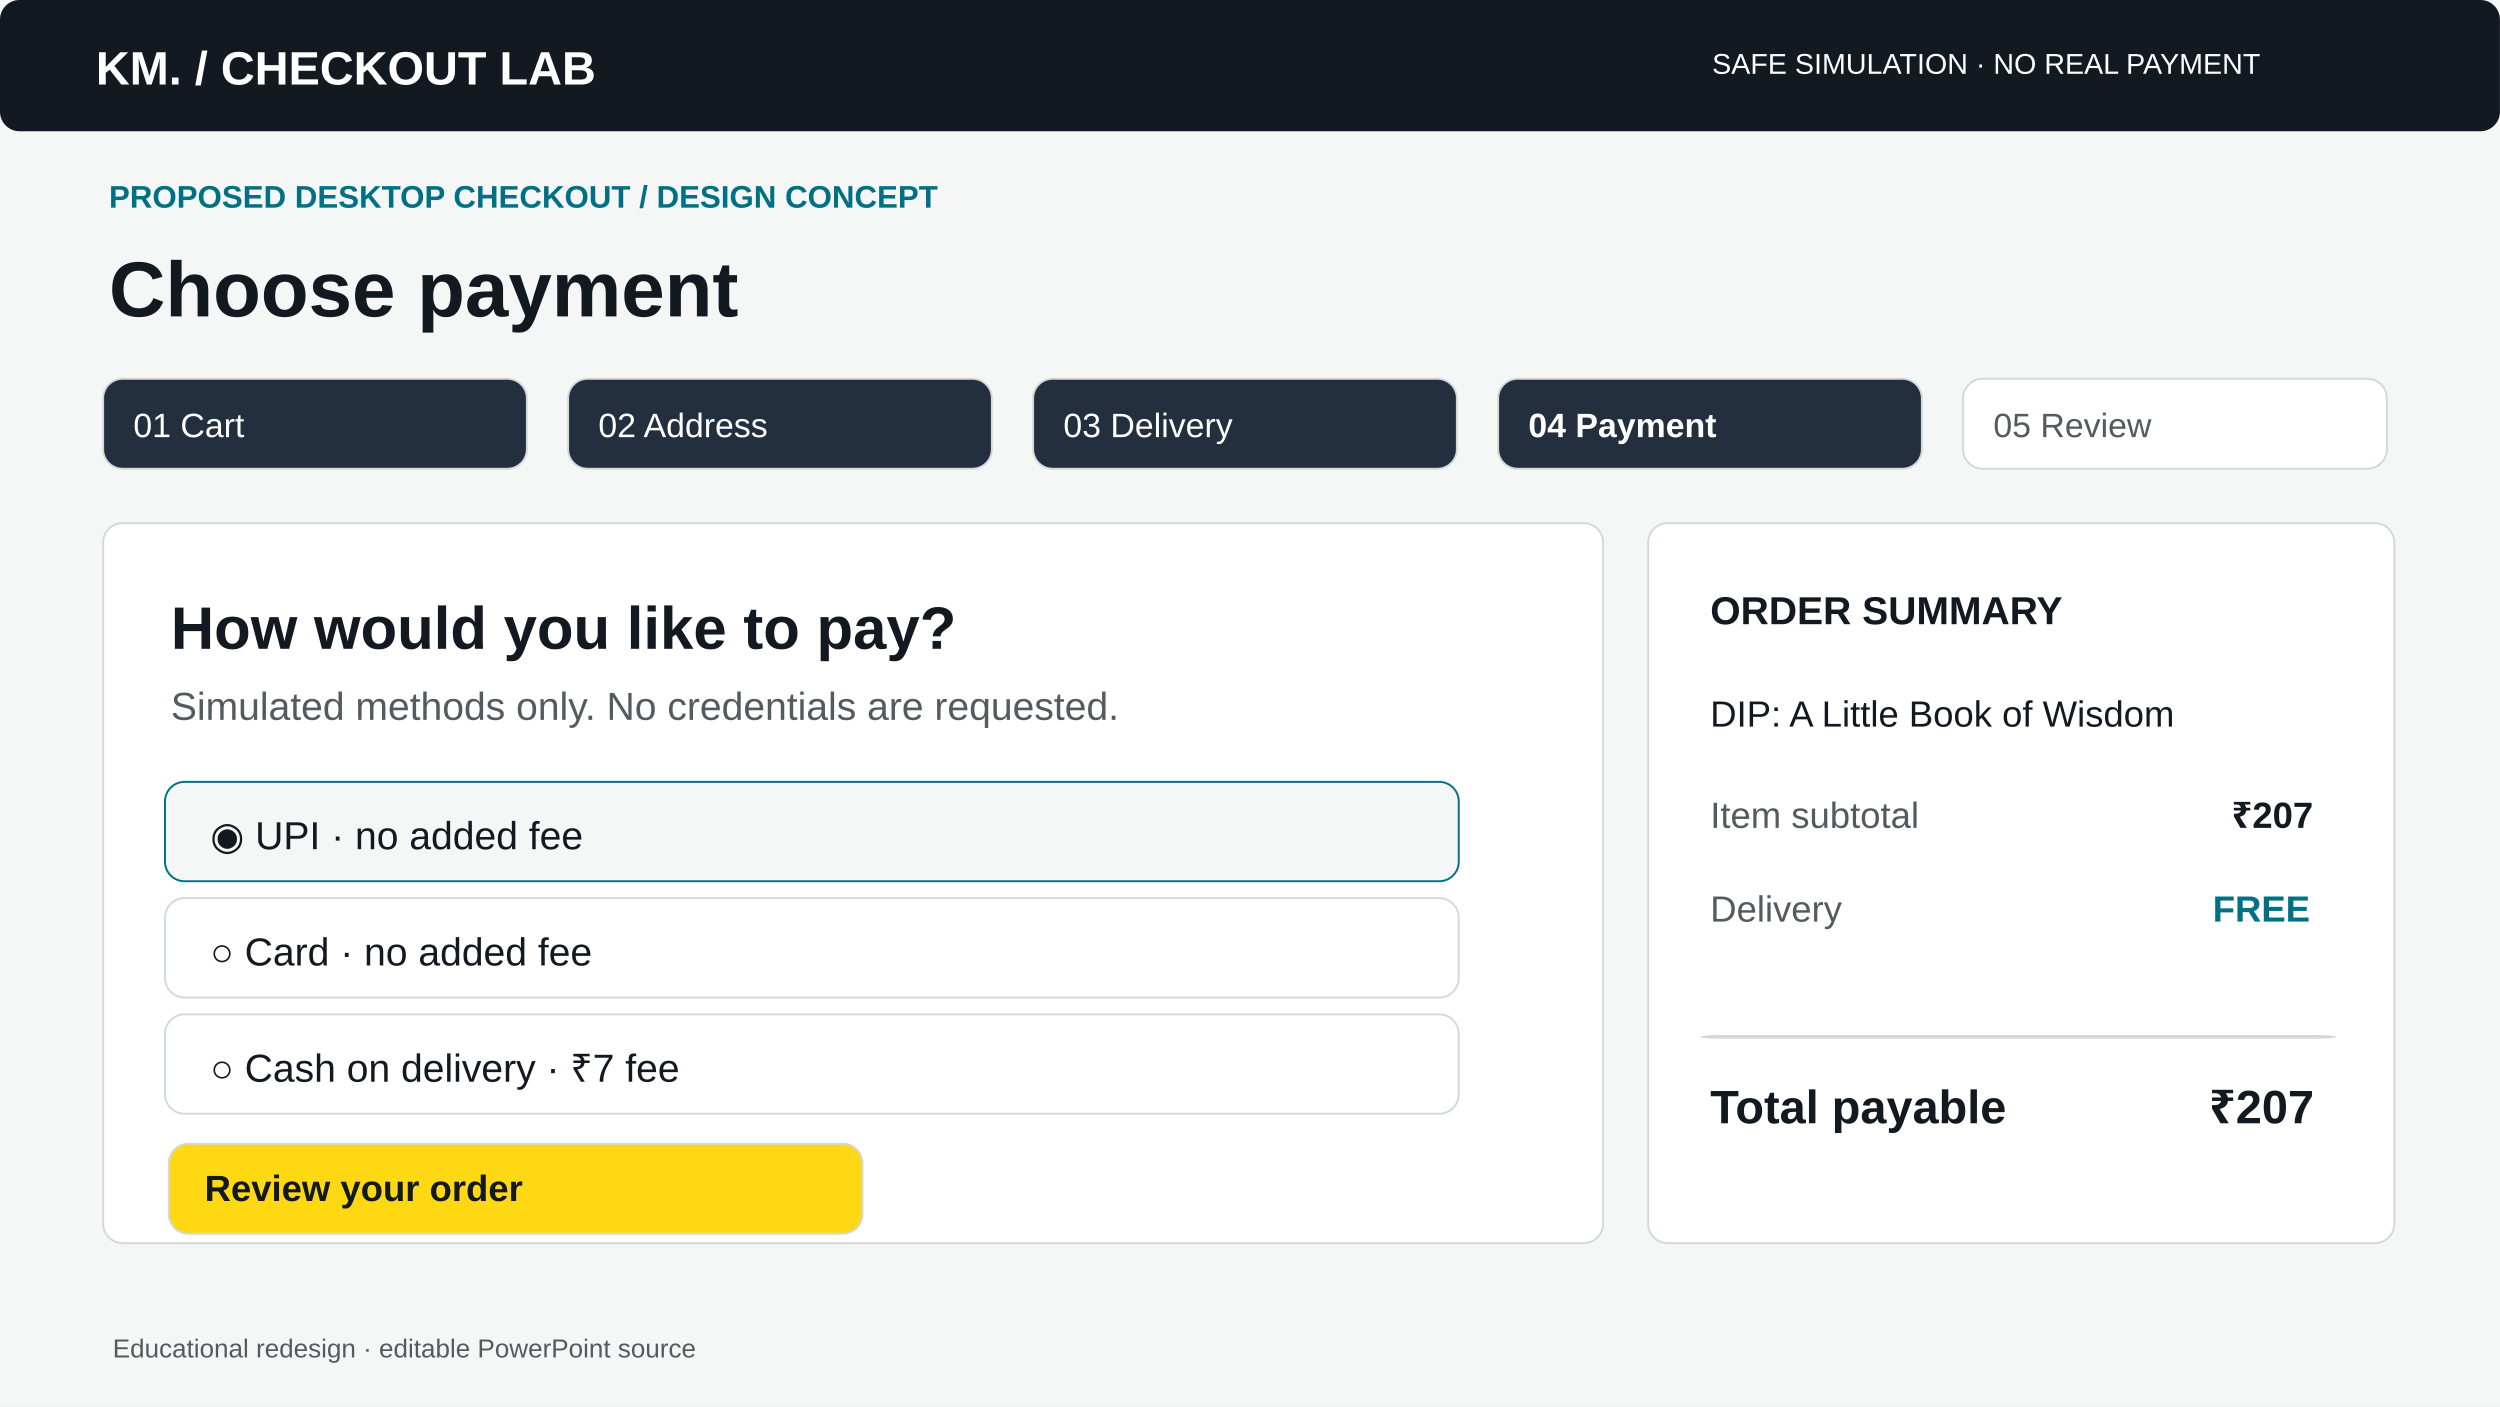
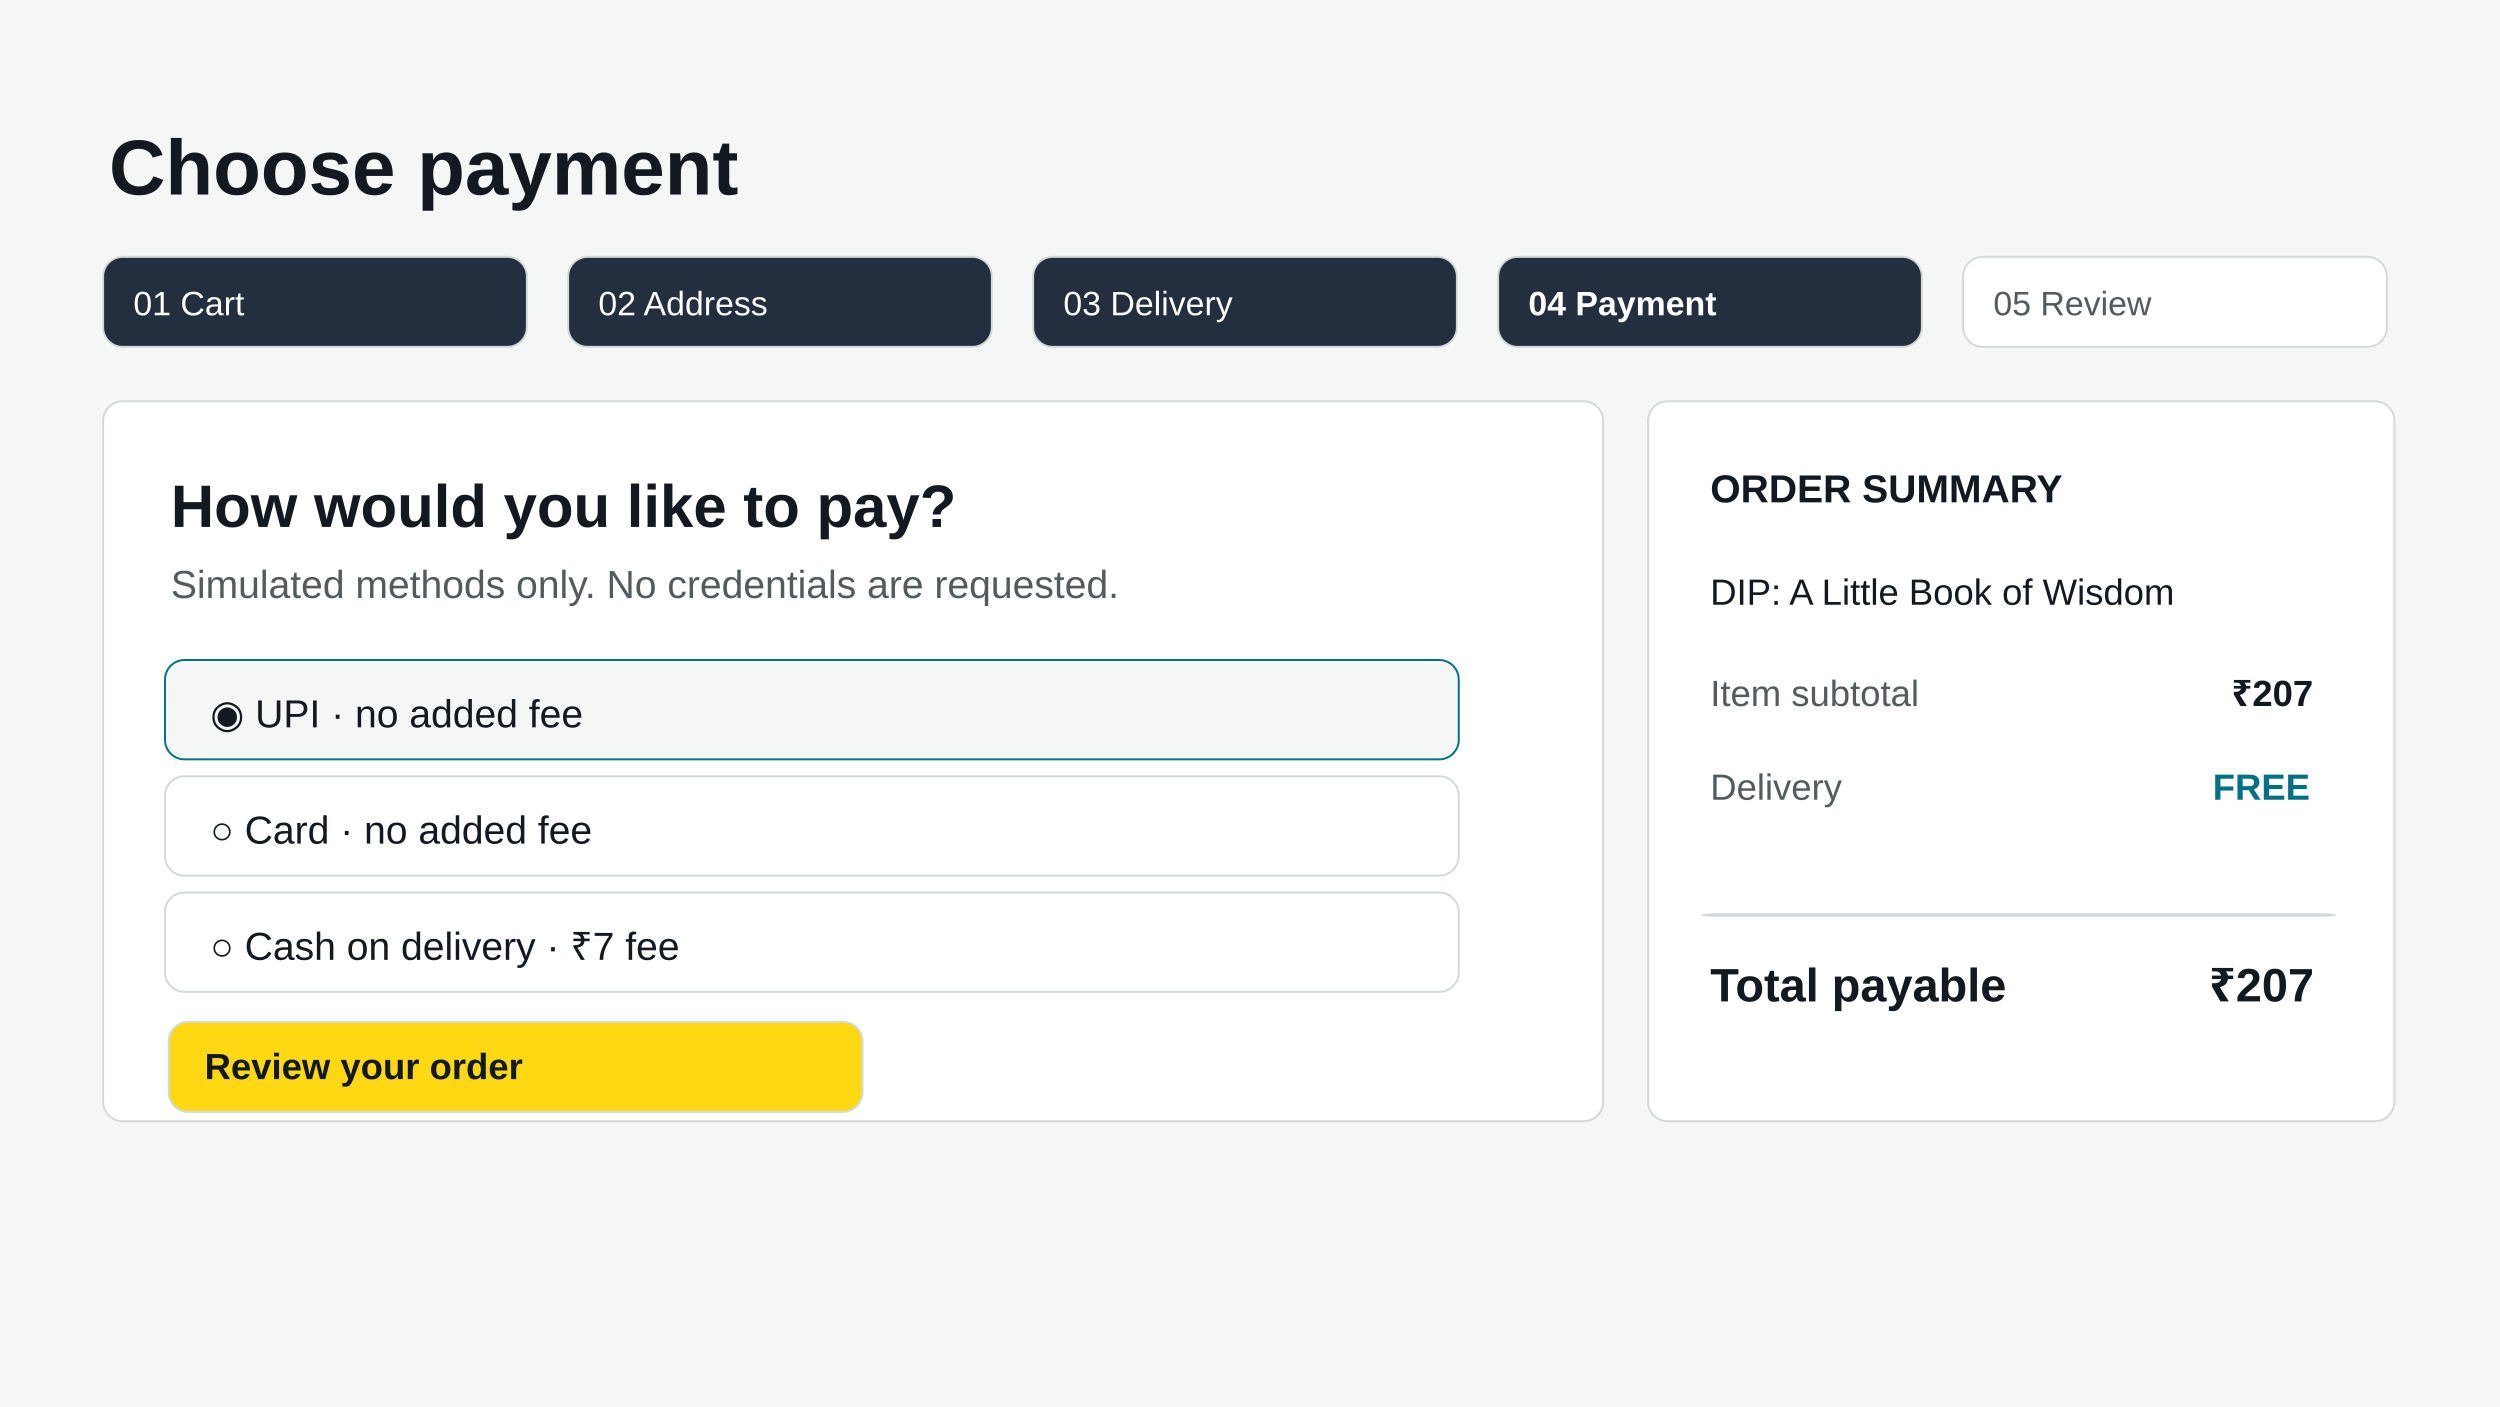
<svg xmlns="http://www.w3.org/2000/svg" width="1280" height="720" viewBox="0 0 1280 720">
  <rect width="1280" height="720" fill="#f5f6f6" />
-   <rect x="0.0" y="0.0" width="1279.97" height="67.2" rx="10" fill="#131921" stroke="none" />
-   <text x="49.08" y="43.28" fill="#FFFFFF" font-family="Arial, sans-serif" font-size="24.0" font-weight="700">KM.  /  CHECKOUT LAB</text>
-   <text x="876.6" y="37.79" fill="#FFFFFF" font-family="Arial, sans-serif" font-size="14.67" font-weight="400">SAFE SIMULATION  ·  NO REAL PAYMENT</text>
-   <text x="55.8" y="106.32" fill="#007185" font-family="Arial, sans-serif" font-size="16.0" font-weight="700">PROPOSED DESKTOP CHECKOUT  /  DESIGN CONCEPT</text>
-   <text x="55.8" y="162.0" fill="#131921" font-family="Arial, sans-serif" font-size="40.0" font-weight="700">Choose payment</text>
-   <rect x="52.8" y="193.92" width="216.96" height="46.08" rx="10" fill="#232F3E" stroke="#D3D9D9" />
-   <text x="68.28" y="223.81" fill="#FFFFFF" font-family="Arial, sans-serif" font-size="17.33" font-weight="400">01  Cart</text>
-   <rect x="290.88" y="193.92" width="216.96" height="46.08" rx="10" fill="#232F3E" stroke="#D3D9D9" />
-   <text x="306.36" y="223.81" fill="#FFFFFF" font-family="Arial, sans-serif" font-size="17.33" font-weight="400">02  Address</text>
-   <rect x="528.96" y="193.92" width="216.96" height="46.08" rx="10" fill="#232F3E" stroke="#D3D9D9" />
-   <text x="544.44" y="223.81" fill="#FFFFFF" font-family="Arial, sans-serif" font-size="17.33" font-weight="400">03  Delivery</text>
-   <rect x="767.04" y="193.92" width="216.96" height="46.08" rx="10" fill="#232F3E" stroke="#D3D9D9" />
-   <text x="782.52" y="223.81" fill="#FFFFFF" font-family="Arial, sans-serif" font-size="17.33" font-weight="700">04  Payment</text>
-   <rect x="1005.12" y="193.92" width="216.96" height="46.08" rx="10" fill="#FFFFFF" stroke="#D3D9D9" />
-   <text x="1020.6" y="223.81" fill="#535B5E" font-family="Arial, sans-serif" font-size="17.33" font-weight="400">05  Review</text>
-   <rect x="52.8" y="267.84" width="768.0" height="368.64" rx="10" fill="#FFFFFF" stroke="#D3D9D9" />
-   <rect x="843.84" y="267.84" width="382.08" height="368.64" rx="10" fill="#FFFFFF" stroke="#D3D9D9" />
-   <text x="875.64" y="319.6" fill="#131921" font-family="Arial, sans-serif" font-size="20.0" font-weight="700">ORDER SUMMARY</text>
-   <text x="875.64" y="372.03" fill="#131921" font-family="Arial, sans-serif" font-size="18.67" font-weight="400">DIP: A Little Book of Wisdom</text>
-   <text x="875.64" y="423.87" fill="#535B5E" font-family="Arial, sans-serif" font-size="18.67" font-weight="400">Item subtotal</text>
-   <text x="1142.52" y="423.87" fill="#131921" font-family="Arial, sans-serif" font-size="18.67" font-weight="700">₹207</text>
-   <text x="875.64" y="471.87" fill="#535B5E" font-family="Arial, sans-serif" font-size="18.67" font-weight="400">Delivery</text>
-   <text x="1132.92" y="471.87" fill="#007185" font-family="Arial, sans-serif" font-size="18.67" font-weight="700">FREE</text>
-   <rect x="870.72" y="529.92" width="325.44" height="1.92" rx="10" fill="#D3D9D9" stroke="none" />
-   <text x="875.64" y="575.12" fill="#131921" font-family="Arial, sans-serif" font-size="24.0" font-weight="700">Total payable</text>
-   <text x="1131.0" y="575.12" fill="#131921" font-family="Arial, sans-serif" font-size="24.0" font-weight="700">₹207</text>
-   <text x="57.72" y="695.01" fill="#535B5E" font-family="Arial, sans-serif" font-size="13.33" font-weight="400">Educational redesign · editable PowerPoint source</text>
-   <text x="87.48" y="332.19" fill="#131921" font-family="Arial, sans-serif" font-size="30.67" font-weight="700">How would you like to pay?</text>
-   <text x="87.48" y="368.56" fill="#535B5E" font-family="Arial, sans-serif" font-size="20.0" font-weight="400">Simulated methods only. No credentials are requested.</text>
-   <rect x="84.48" y="400.32" width="662.4" height="50.88" rx="10" fill="#F5F6F6" stroke="#007185" />
-   <text x="107.64" y="434.8" fill="#131921" font-family="Arial, sans-serif" font-size="20.0" font-weight="400">◉  UPI · no added fee</text>
-   <rect x="84.48" y="459.84" width="662.4" height="50.88" rx="10" fill="#FFFFFF" stroke="#D3D9D9" />
-   <text x="107.64" y="494.32" fill="#131921" font-family="Arial, sans-serif" font-size="20.0" font-weight="400">○  Card · no added fee</text>
-   <rect x="84.48" y="519.36" width="662.4" height="50.88" rx="10" fill="#FFFFFF" stroke="#D3D9D9" />
-   <text x="107.64" y="553.84" fill="#131921" font-family="Arial, sans-serif" font-size="20.0" font-weight="400">○  Cash on delivery · ₹7 fee</text>
-   <rect x="86.4" y="585.6" width="355.2" height="46.08" rx="10" fill="#FFD814" stroke="#D3D9D9" />
-   <text x="104.76" y="614.91" fill="#131921" font-family="Arial, sans-serif" font-size="18.67" font-weight="700">Review your order</text>
+   <text x="55.8" y="99.6" fill="#131921" font-family="Arial, sans-serif" font-size="40.0" font-weight="700">Choose payment</text>
+   <rect x="52.8" y="131.52" width="216.96" height="46.08" rx="10" fill="#232F3E" stroke="#D3D9D9" />
+   <text x="68.28" y="161.41" fill="#FFFFFF" font-family="Arial, sans-serif" font-size="17.33" font-weight="400">01  Cart</text>
+   <rect x="290.88" y="131.52" width="216.96" height="46.08" rx="10" fill="#232F3E" stroke="#D3D9D9" />
+   <text x="306.36" y="161.41" fill="#FFFFFF" font-family="Arial, sans-serif" font-size="17.33" font-weight="400">02  Address</text>
+   <rect x="528.96" y="131.52" width="216.96" height="46.08" rx="10" fill="#232F3E" stroke="#D3D9D9" />
+   <text x="544.44" y="161.41" fill="#FFFFFF" font-family="Arial, sans-serif" font-size="17.33" font-weight="400">03  Delivery</text>
+   <rect x="767.04" y="131.52" width="216.96" height="46.08" rx="10" fill="#232F3E" stroke="#D3D9D9" />
+   <text x="782.52" y="161.41" fill="#FFFFFF" font-family="Arial, sans-serif" font-size="17.33" font-weight="700">04  Payment</text>
+   <rect x="1005.12" y="131.52" width="216.96" height="46.08" rx="10" fill="#FFFFFF" stroke="#D3D9D9" />
+   <text x="1020.6" y="161.41" fill="#535B5E" font-family="Arial, sans-serif" font-size="17.33" font-weight="400">05  Review</text>
+   <rect x="52.8" y="205.44" width="768.0" height="368.64" rx="10" fill="#FFFFFF" stroke="#D3D9D9" />
+   <rect x="843.84" y="205.44" width="382.08" height="368.64" rx="10" fill="#FFFFFF" stroke="#D3D9D9" />
+   <text x="875.64" y="257.2" fill="#131921" font-family="Arial, sans-serif" font-size="20.0" font-weight="700">ORDER SUMMARY</text>
+   <text x="875.64" y="309.63" fill="#131921" font-family="Arial, sans-serif" font-size="18.67" font-weight="400">DIP: A Little Book of Wisdom</text>
+   <text x="875.64" y="361.47" fill="#535B5E" font-family="Arial, sans-serif" font-size="18.67" font-weight="400">Item subtotal</text>
+   <text x="1142.52" y="361.47" fill="#131921" font-family="Arial, sans-serif" font-size="18.67" font-weight="700">₹207</text>
+   <text x="875.64" y="409.47" fill="#535B5E" font-family="Arial, sans-serif" font-size="18.67" font-weight="400">Delivery</text>
+   <text x="1132.92" y="409.47" fill="#007185" font-family="Arial, sans-serif" font-size="18.67" font-weight="700">FREE</text>
+   <rect x="870.72" y="467.52" width="325.44" height="1.92" rx="10" fill="#D3D9D9" stroke="none" />
+   <text x="875.64" y="512.72" fill="#131921" font-family="Arial, sans-serif" font-size="24.0" font-weight="700">Total payable</text>
+   <text x="1131.0" y="512.72" fill="#131921" font-family="Arial, sans-serif" font-size="24.0" font-weight="700">₹207</text>
+   <text x="87.48" y="269.79" fill="#131921" font-family="Arial, sans-serif" font-size="30.67" font-weight="700">How would you like to pay?</text>
+   <text x="87.48" y="306.16" fill="#535B5E" font-family="Arial, sans-serif" font-size="20.0" font-weight="400">Simulated methods only. No credentials are requested.</text>
+   <rect x="84.48" y="337.92" width="662.4" height="50.88" rx="10" fill="#F5F6F6" stroke="#007185" />
+   <text x="107.64" y="372.4" fill="#131921" font-family="Arial, sans-serif" font-size="20.0" font-weight="400">◉  UPI · no added fee</text>
+   <rect x="84.48" y="397.44" width="662.4" height="50.88" rx="10" fill="#FFFFFF" stroke="#D3D9D9" />
+   <text x="107.64" y="431.92" fill="#131921" font-family="Arial, sans-serif" font-size="20.0" font-weight="400">○  Card · no added fee</text>
+   <rect x="84.48" y="456.96" width="662.4" height="50.88" rx="10" fill="#FFFFFF" stroke="#D3D9D9" />
+   <text x="107.64" y="491.44" fill="#131921" font-family="Arial, sans-serif" font-size="20.0" font-weight="400">○  Cash on delivery · ₹7 fee</text>
+   <rect x="86.4" y="523.2" width="355.2" height="46.08" rx="10" fill="#FFD814" stroke="#D3D9D9" />
+   <text x="104.76" y="552.51" fill="#131921" font-family="Arial, sans-serif" font-size="18.67" font-weight="700">Review your order</text>
</svg>
